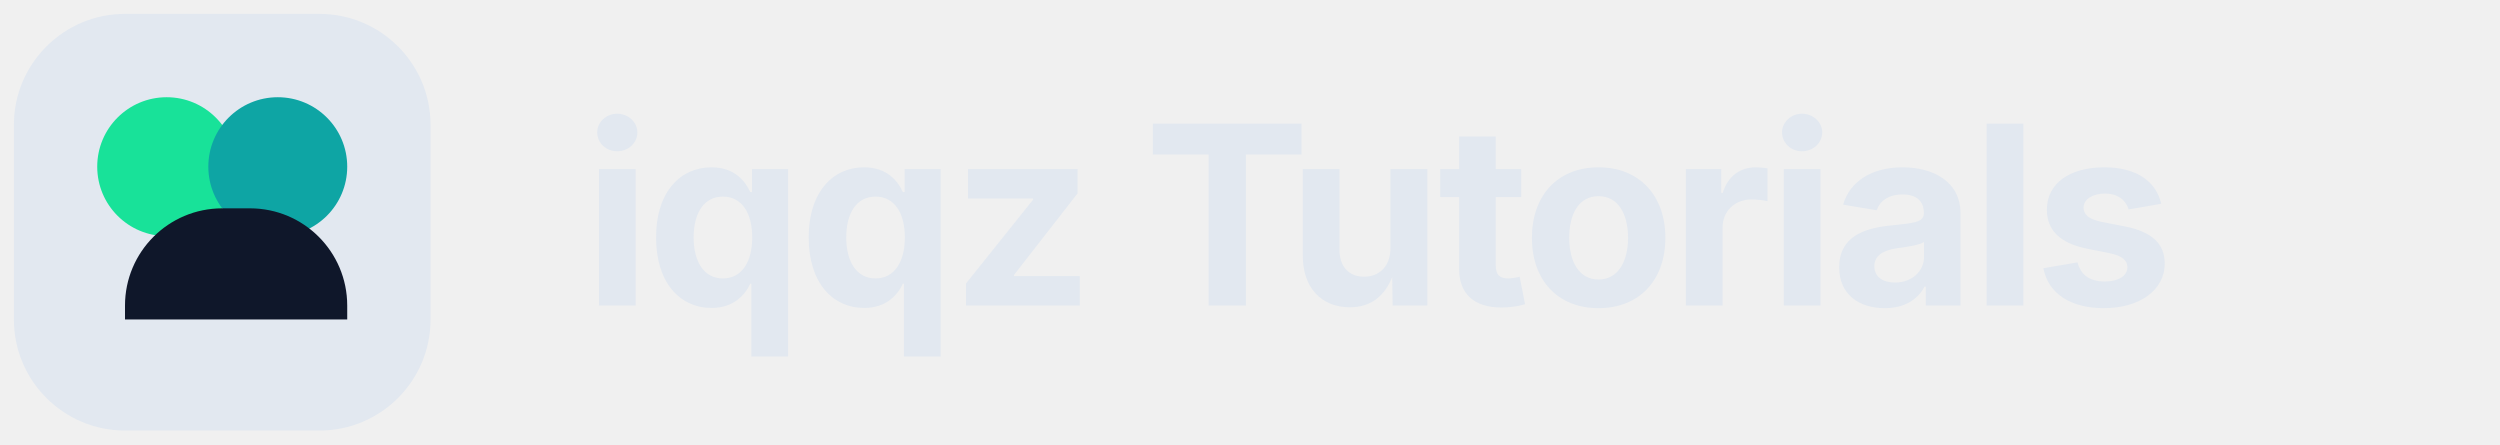
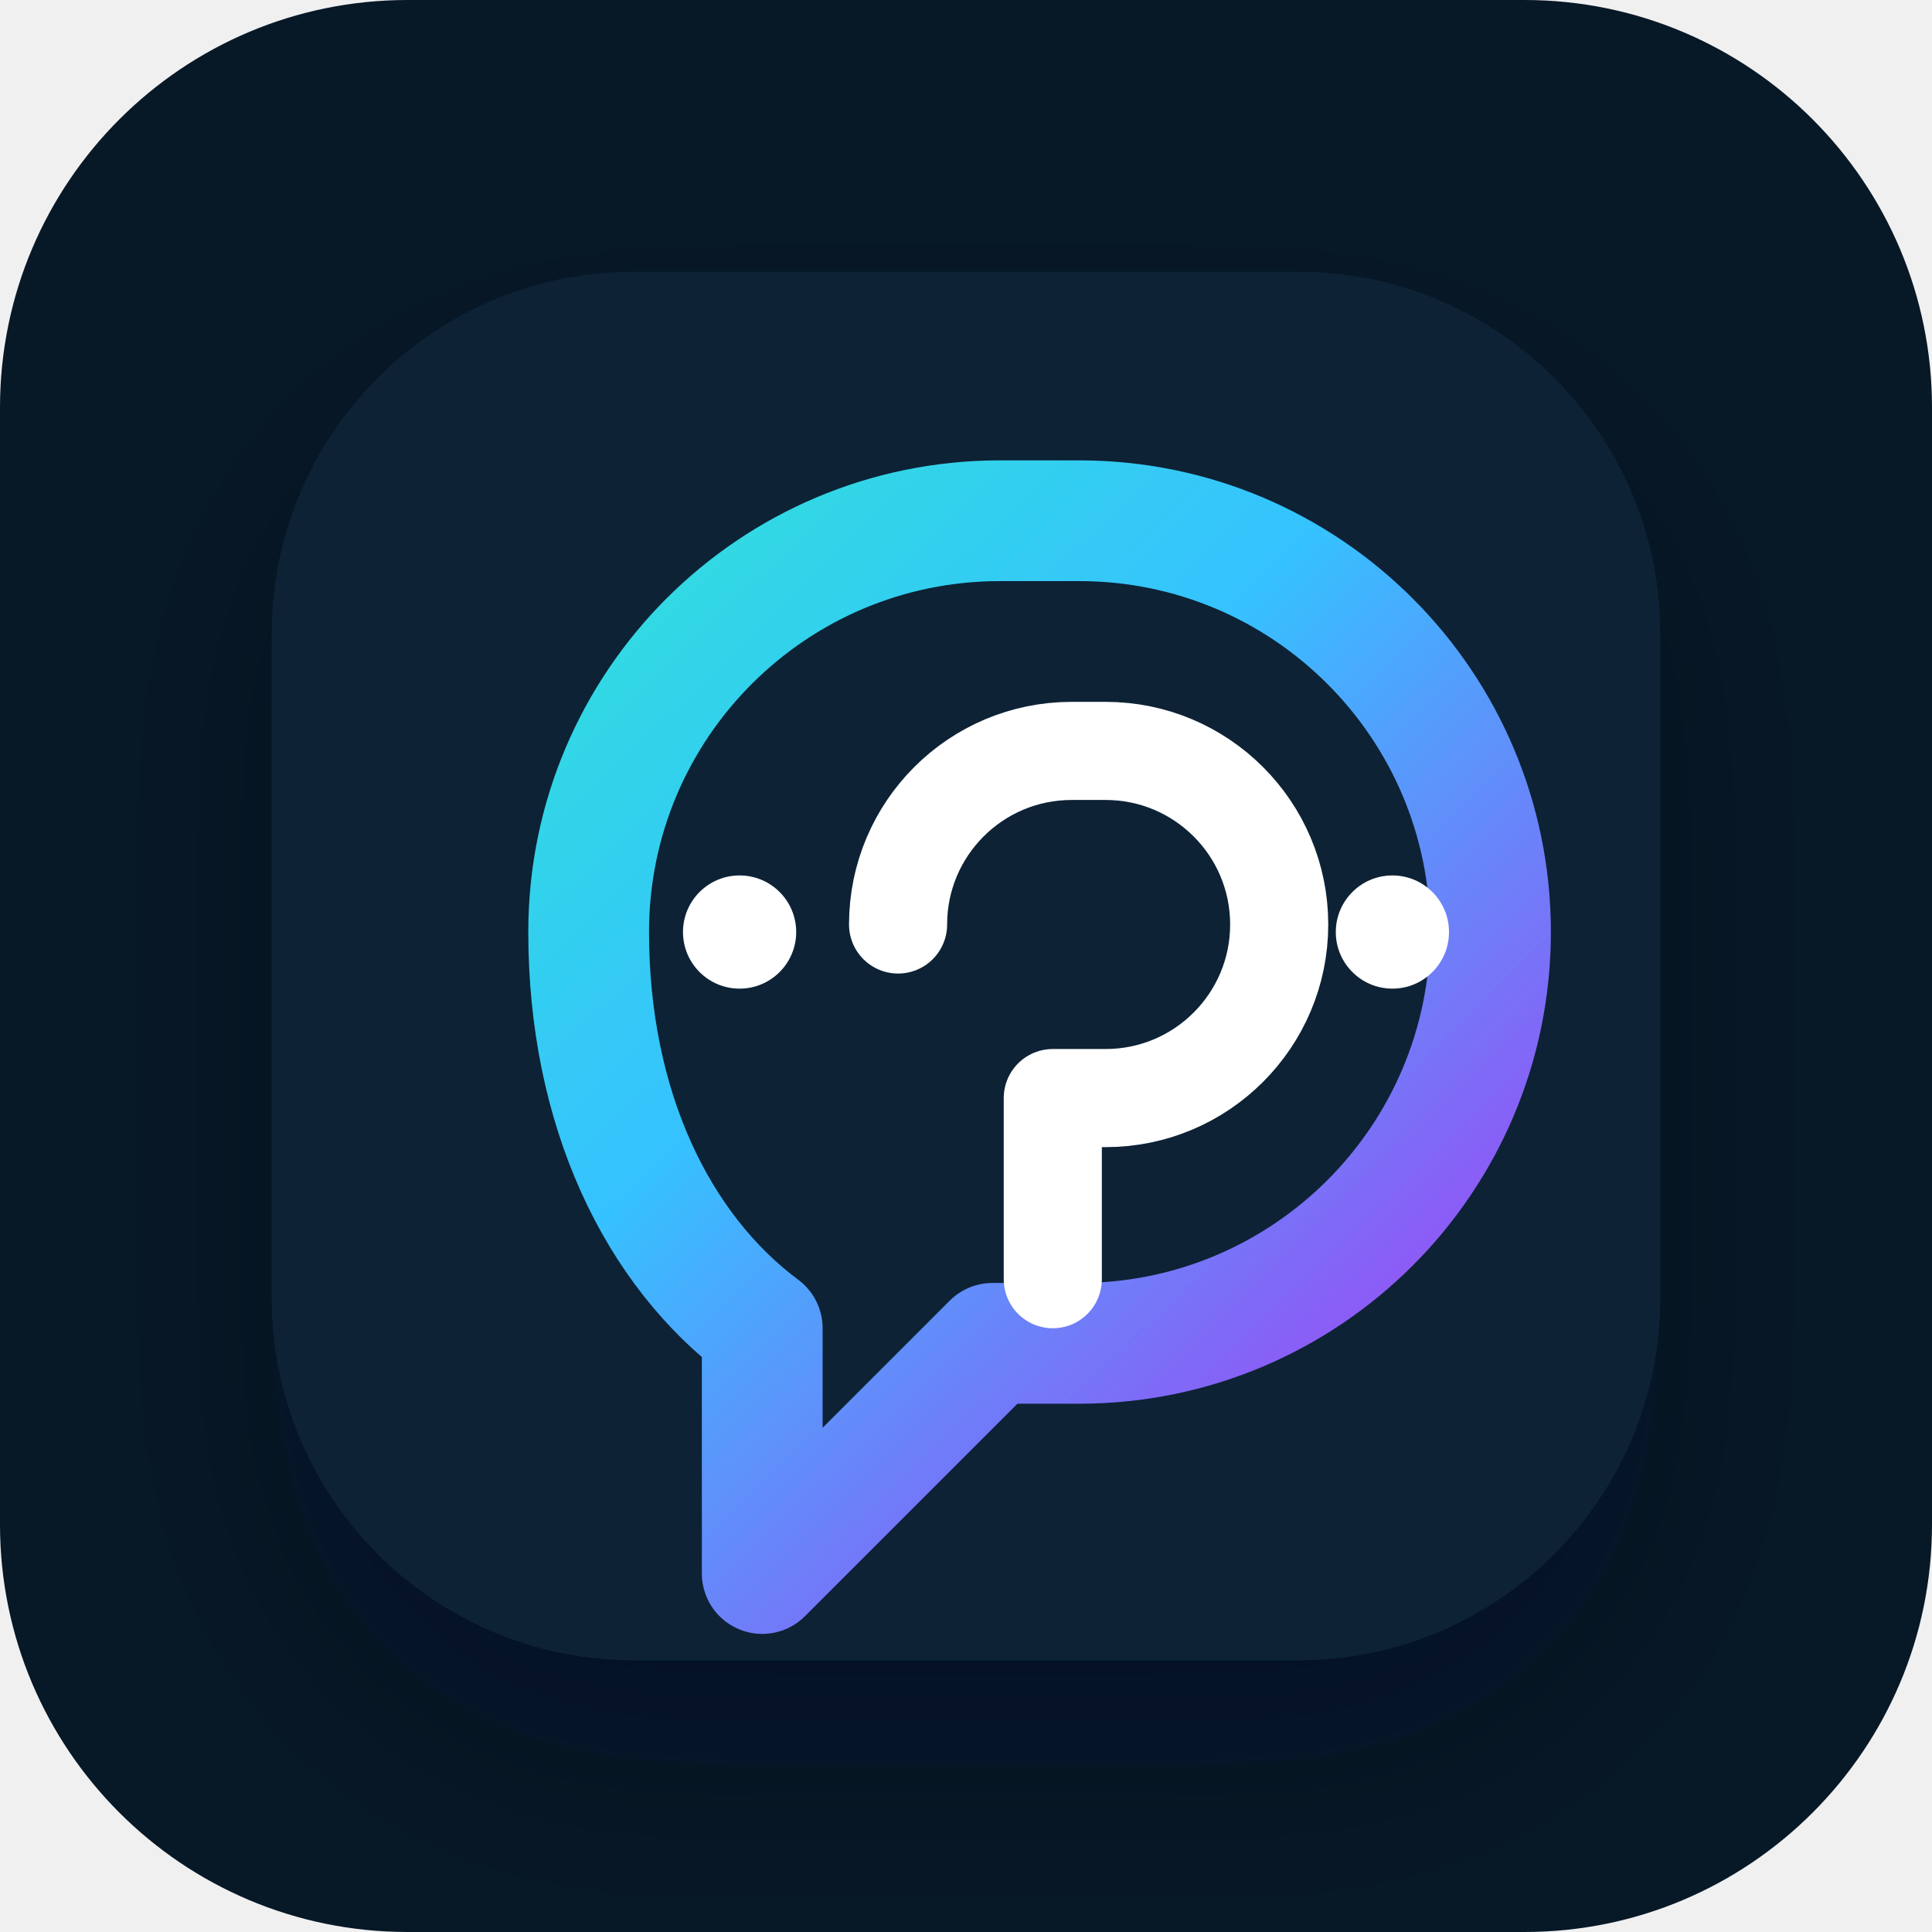
- <svg xmlns="http://www.w3.org/2000/svg" width="180" height="32" viewBox="0 0 180 32" fill="none">
-   <rect x="1" y="1" width="30" height="30" rx="8" fill="#E2E8F0" />
-   <circle cx="12" cy="12" r="5" fill="#18E299" />
-   <circle cx="20" cy="12" r="5" fill="#0EA5A4" />
-   <path d="M9 22C9 18.134 12.134 15 16 15H18C21.866 15 25 18.134 25 22V23H9V22Z" fill="#0F172A" />
-   <text x="42" y="22" font-family="Inter, ui-sans-serif, system-ui, -apple-system, sans-serif" font-size="18" font-weight="700" fill="#E2E8F0" letter-spacing="-0.02em">iqqz Tutorials</text>
+ <svg xmlns="http://www.w3.org/2000/svg" width="512" height="512" viewBox="0 0 512 512" fill="none">
+   <defs>
+     <linearGradient id="ribbon" x1="86" y1="78" x2="428" y2="432" gradientUnits="userSpaceOnUse">
+       <stop offset="0" stop-color="#2EF2C4" />
+       <stop offset="0.46" stop-color="#35C2FF" />
+       <stop offset="0.78" stop-color="#8B5CF6" />
+       <stop offset="1" stop-color="#FF5E7E" />
+     </linearGradient>
+     <filter id="shadow" x="22" y="34" width="468" height="468" color-interpolation-filters="sRGB" filterUnits="userSpaceOnUse">
+       <feDropShadow dx="0" dy="28" stdDeviation="26" flood-color="#020617" flood-opacity="0.28" />
+     </filter>
+   </defs>
+   <rect width="512" height="512" rx="108" fill="#071827" />
+   <g filter="url(#shadow)">
+     <rect x="72" y="72" width="368" height="368" rx="96" fill="#0B2235" />
+     <path d="M156 247C156 186.801 204.801 138 265 138H286C346.199 138 395 186.801 395 247C395 307.199 346.199 356 286 356H263L202 417V351.989C174.135 331.245 156 293.803 156 247Z" stroke="url(#ribbon)" stroke-width="32" stroke-linecap="round" stroke-linejoin="round" />
+     <path d="M238 245C238 219.595 258.595 199 284 199H293C318.405 199 339 219.595 339 245C339 270.405 318.405 291 293 291H279V339" stroke="#FFFFFF" stroke-width="26" stroke-linecap="round" stroke-linejoin="round" />
+     <circle cx="196" cy="247" r="15" fill="#FFFFFF" />
+     <circle cx="369" cy="247" r="15" fill="#FFFFFF" />
+   </g>
</svg>
